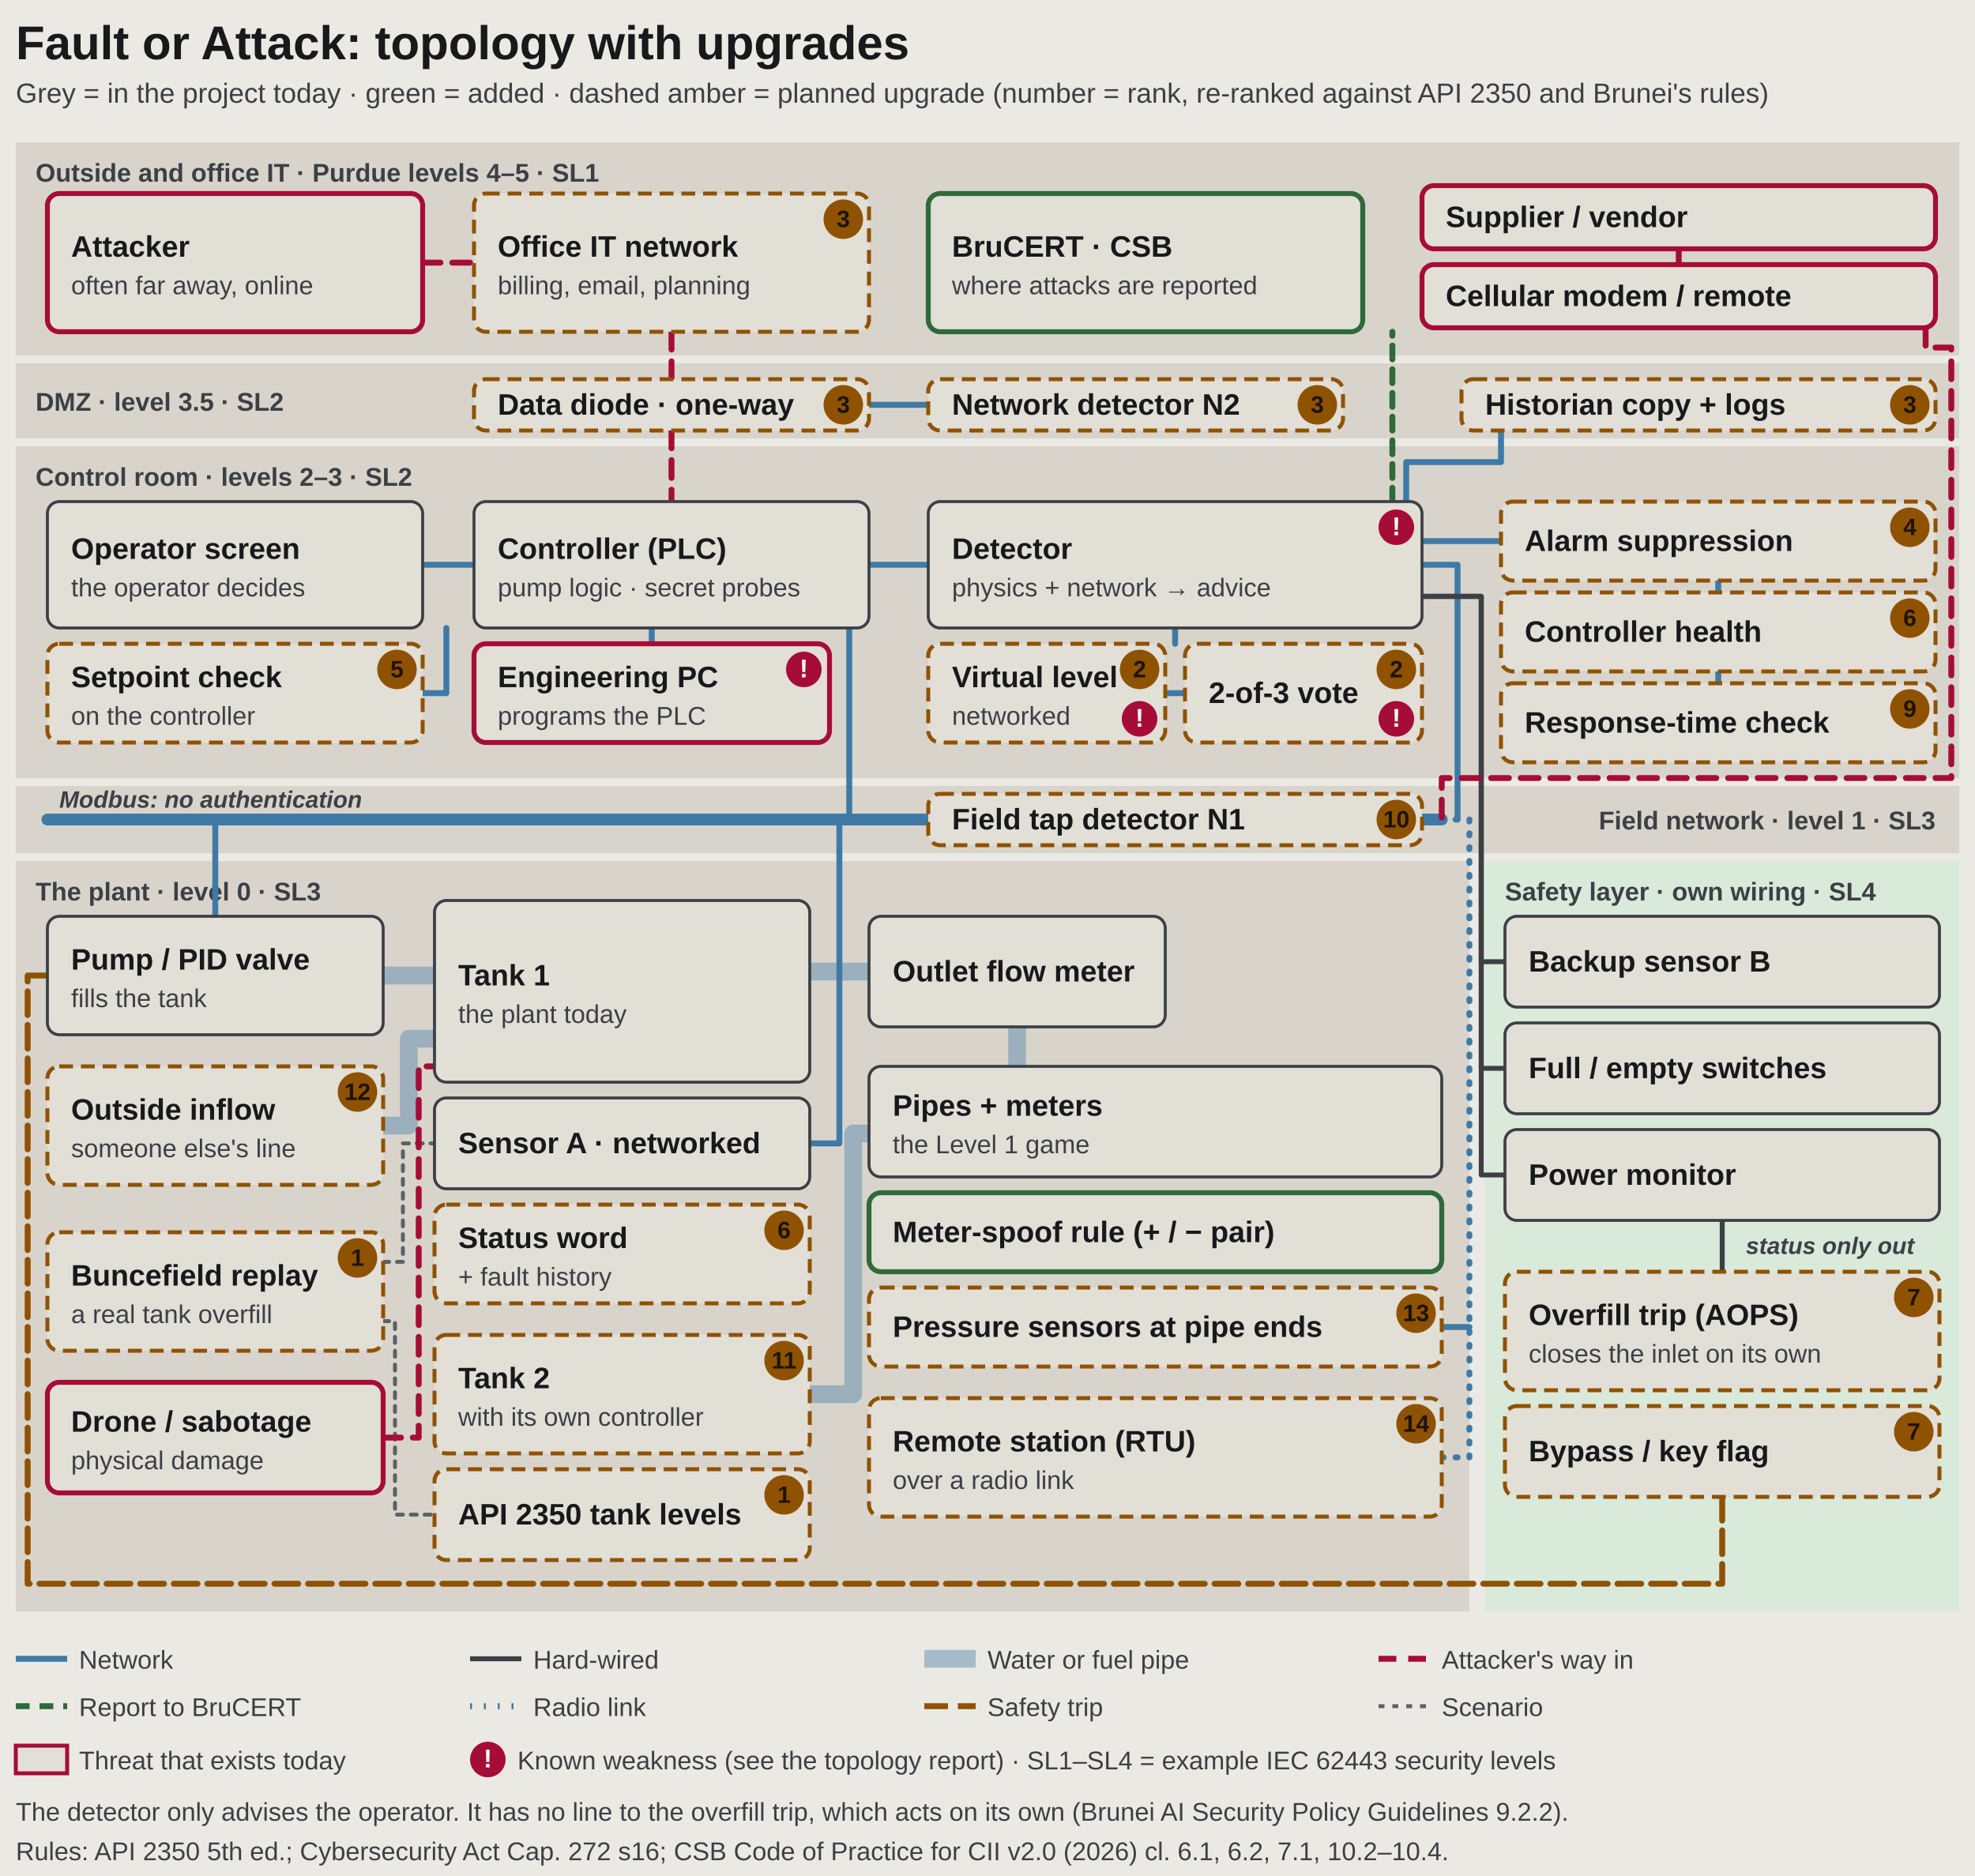
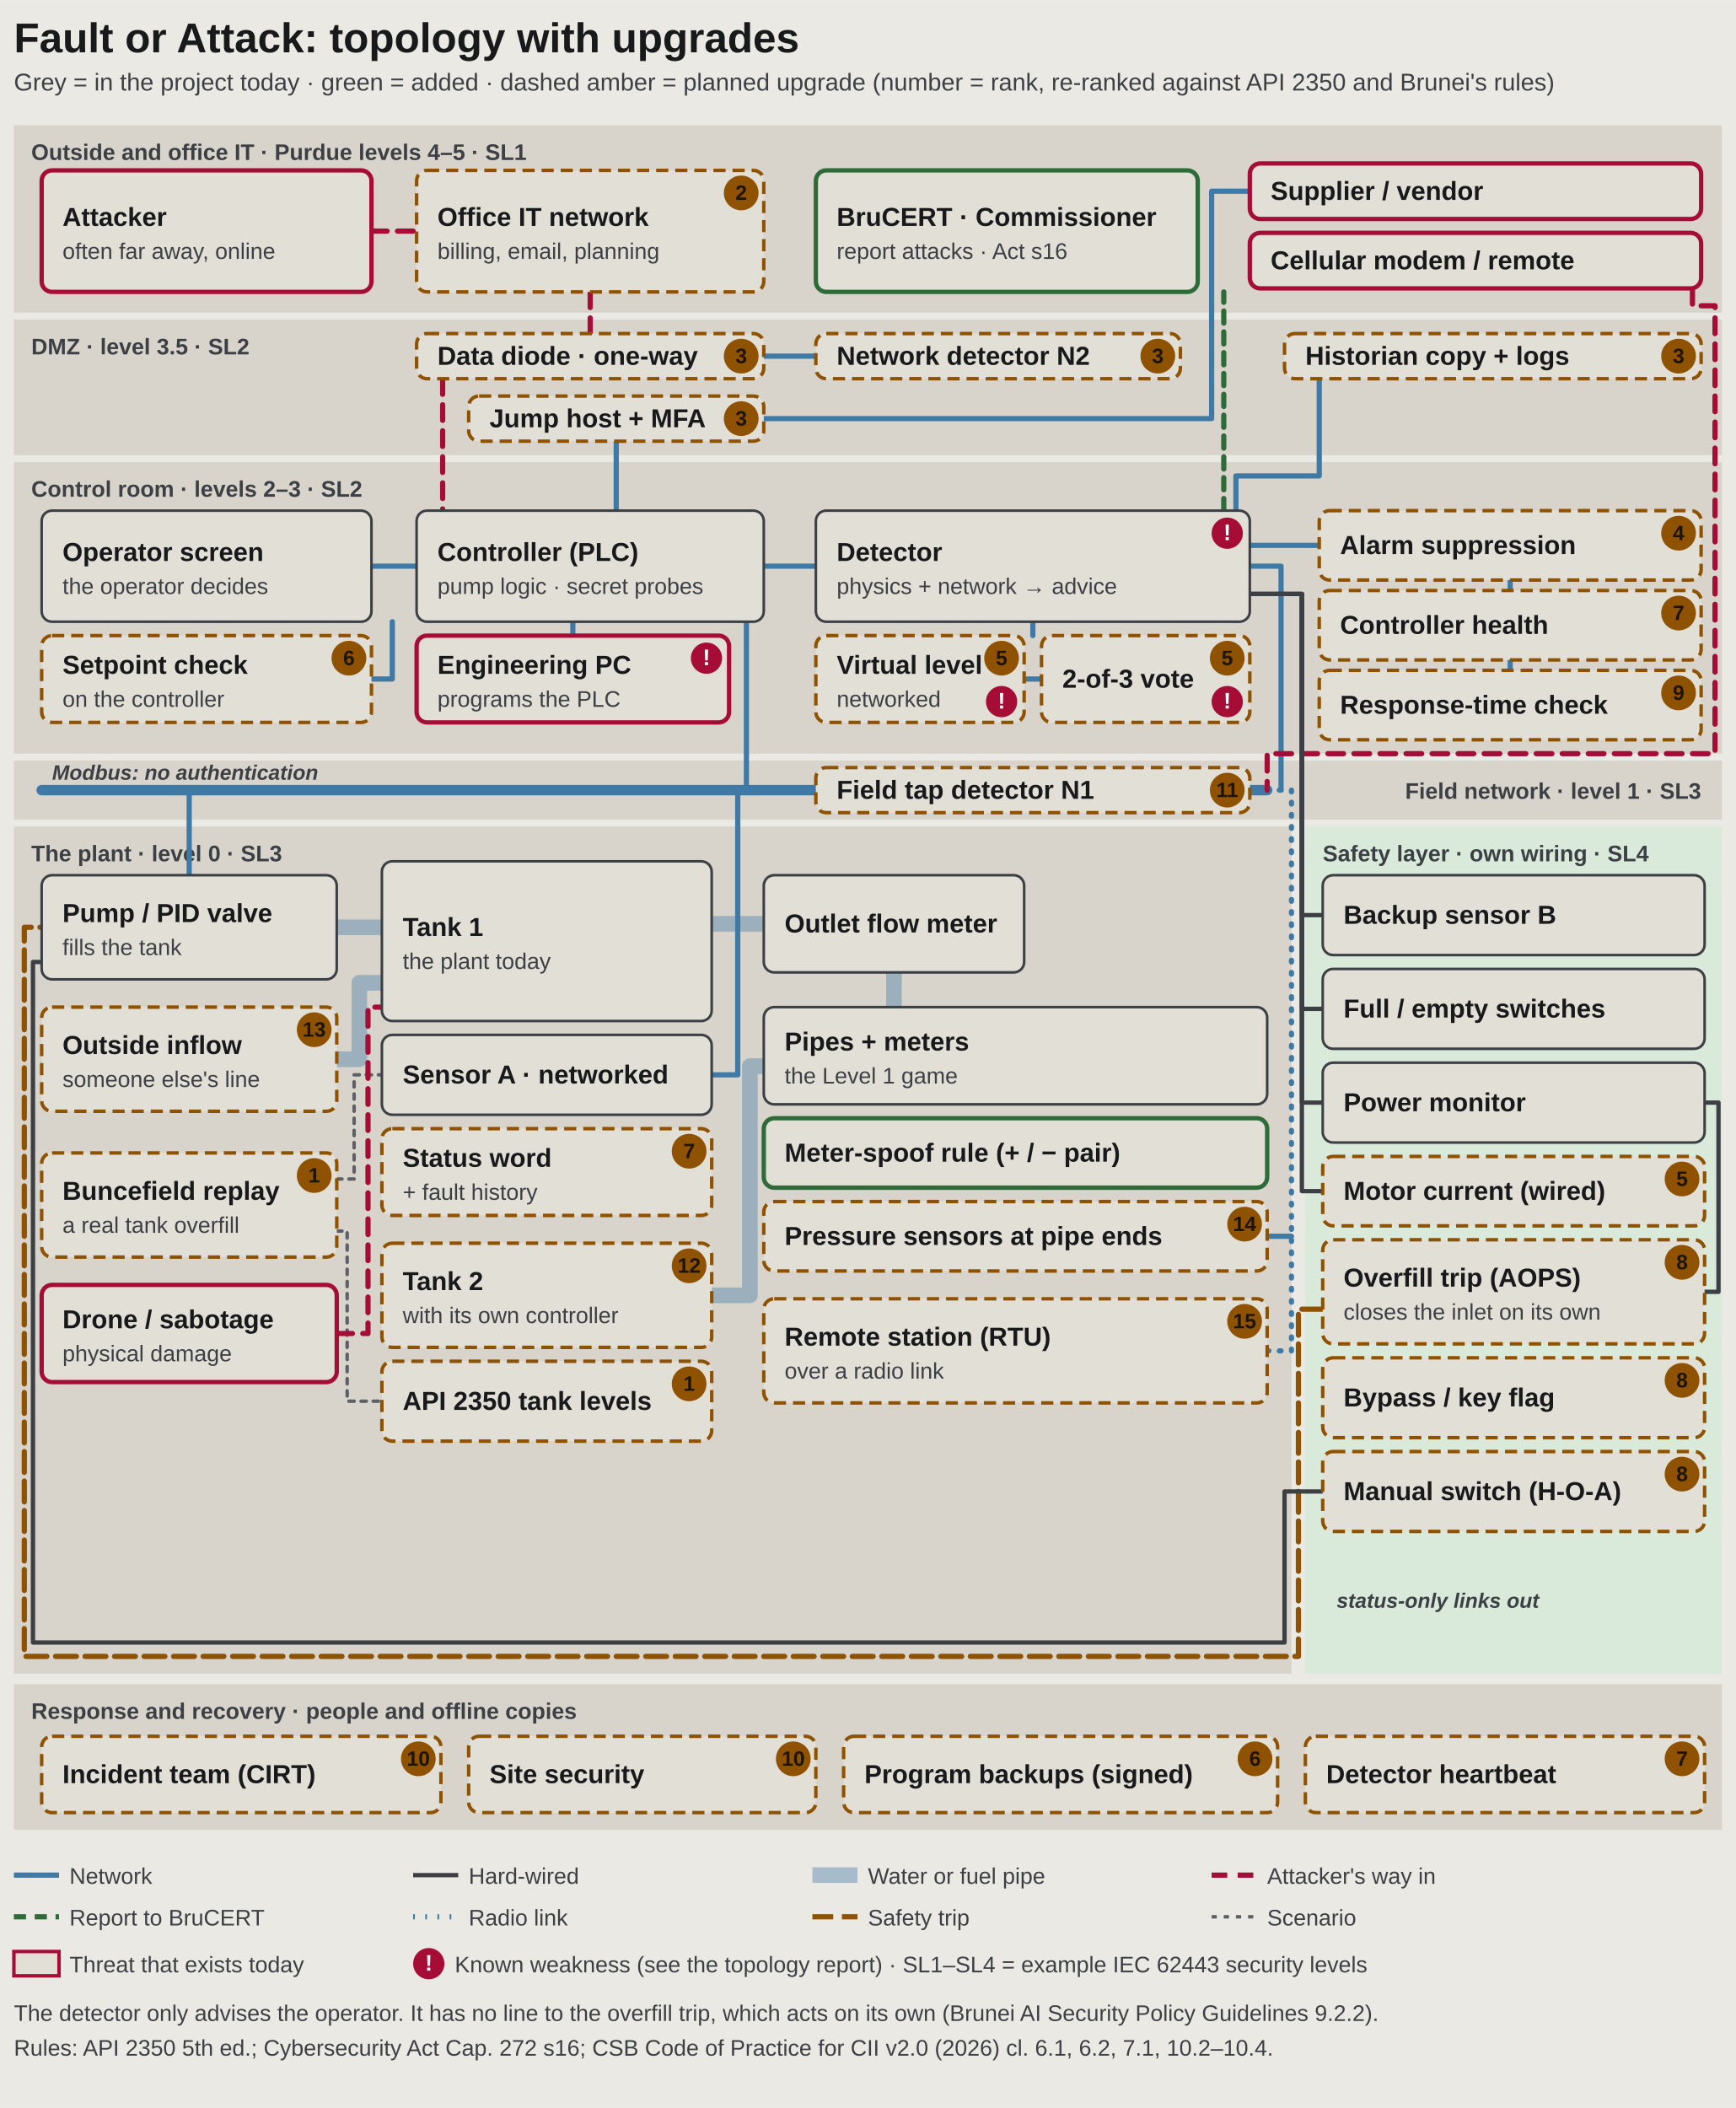
- <svg xmlns="http://www.w3.org/2000/svg" width="1400" height="1330" viewBox="0 0 1000 950" font-family="Segoe UI, Arial, sans-serif">
-   <rect width="1000" height="950" fill="#ebe9e3" />
+ <svg xmlns="http://www.w3.org/2000/svg" width="1400" height="1700" viewBox="0 0 1000 1214" font-family="Segoe UI, Arial, sans-serif">
+   <rect width="1000" height="1214" fill="#ebe9e3" />
  <text x="8" y="30" font-size="24" font-weight="700" fill="#17191b">Fault or Attack: topology with upgrades</text>
  <text x="8" y="52" font-size="14" fill="#3c4045">Grey = in the project today · green = added · dashed amber = planned upgrade (number = rank, re-ranked against API 2350 and Brunei's rules)</text>
  <g transform="translate(0,64)">
    <rect x="8" y="8" width="984" height="108" fill="#d8d4cb" />
    <text x="18" y="28" font-size="13" font-weight="600" fill="#3c4045">Outside and office IT · Purdue levels 4–5 · SL1</text>
-     <rect x="8" y="120" width="984" height="38" fill="#d8d4cb" />
-     <text x="18" y="144.0" font-size="13" font-weight="600" fill="#3c4045">DMZ · level 3.5 · SL2</text>
-     <rect x="8" y="162" width="984" height="168" fill="#d8d4cb" />
-     <text x="18" y="182" font-size="13" font-weight="600" fill="#3c4045">Control room · levels 2–3 · SL2</text>
-     <rect x="8" y="334" width="984" height="34" fill="#d8d4cb" />
-     <text x="980" y="356.0" text-anchor="end" font-size="13" font-weight="600" fill="#3c4045">Field network · level 1 · SL3</text>
-     <rect x="8" y="372" width="736" height="380" fill="#d8d4cb" />
-     <text x="18" y="392" font-size="13" font-weight="600" fill="#3c4045">The plant · level 0 · SL3</text>
-     <rect x="752" y="372" width="240" height="380" fill="#d9e9da" />
-     <text x="762" y="392" font-size="13" font-weight="600" fill="#3c4045">Safety layer · own wiring · SL4</text>
-     <text x="30" y="345" font-size="12" font-style="italic" font-weight="600" fill="#3c4045">Modbus: no authentication</text>
-     <text x="884" y="571" font-size="12" font-style="italic" font-weight="600" fill="#3c4045">status only out</text>
-     <polyline points="214,222 240,222" fill="none" stroke-linejoin="round" stroke-linecap="round" stroke="#3f7aa6" stroke-width="3" />
-     <polyline points="440,222 470,222" fill="none" stroke-linejoin="round" stroke-linecap="round" stroke="#3f7aa6" stroke-width="3" />
-     <polyline points="24,351 730,351" fill="none" stroke-linejoin="round" stroke-linecap="round" stroke="#3f7aa6" stroke-width="6" />
-     <polyline points="430,254 430,351" fill="none" stroke-linejoin="round" stroke-linecap="round" stroke="#3f7aa6" stroke-width="3" />
-     <polyline points="109,351 109,400" fill="none" stroke-linejoin="round" stroke-linecap="round" stroke="#3f7aa6" stroke-width="3" />
-     <polyline points="410,515 425,515 425,351" fill="none" stroke-linejoin="round" stroke-linecap="round" stroke="#3f7aa6" stroke-width="3" />
-     <polyline points="720,222 738,222 738,351" fill="none" stroke-linejoin="round" stroke-linecap="round" stroke="#3f7aa6" stroke-width="3" />
-     <polyline points="214,287 226,287 226,254" fill="none" stroke-linejoin="round" stroke-linecap="round" stroke="#3f7aa6" stroke-width="3" />
+     <rect x="8" y="120" width="984" height="78" fill="#d8d4cb" />
+     <text x="18" y="140" font-size="13" font-weight="600" fill="#3c4045">DMZ · level 3.5 · SL2</text>
+     <rect x="8" y="202" width="984" height="168" fill="#d8d4cb" />
+     <text x="18" y="222" font-size="13" font-weight="600" fill="#3c4045">Control room · levels 2–3 · SL2</text>
+     <rect x="8" y="374" width="984" height="34" fill="#d8d4cb" />
+     <text x="980" y="396.0" text-anchor="end" font-size="13" font-weight="600" fill="#3c4045">Field network · level 1 · SL3</text>
+     <rect x="8" y="412" width="736" height="488" fill="#d8d4cb" />
+     <text x="18" y="432" font-size="13" font-weight="600" fill="#3c4045">The plant · level 0 · SL3</text>
+     <rect x="752" y="412" width="240" height="488" fill="#d9e9da" />
+     <text x="762" y="432" font-size="13" font-weight="600" fill="#3c4045">Safety layer · own wiring · SL4</text>
+     <rect x="8" y="906" width="984" height="84" fill="#d8d4cb" />
+     <text x="18" y="926" font-size="13" font-weight="600" fill="#3c4045">Response and recovery · people and offline copies</text>
+     <text x="30" y="385" font-size="12" font-style="italic" font-weight="600" fill="#3c4045">Modbus: no authentication</text>
+     <text x="770" y="862" font-size="12" font-style="italic" font-weight="600" fill="#3c4045">status-only links out</text>
+     <polyline points="214,262 240,262" fill="none" stroke-linejoin="round" stroke-linecap="round" stroke="#3f7aa6" stroke-width="3" />
+     <polyline points="440,262 470,262" fill="none" stroke-linejoin="round" stroke-linecap="round" stroke="#3f7aa6" stroke-width="3" />
+     <polyline points="24,391 730,391" fill="none" stroke-linejoin="round" stroke-linecap="round" stroke="#3f7aa6" stroke-width="6" />
+     <polyline points="430,294 430,391" fill="none" stroke-linejoin="round" stroke-linecap="round" stroke="#3f7aa6" stroke-width="3" />
+     <polyline points="109,391 109,440" fill="none" stroke-linejoin="round" stroke-linecap="round" stroke="#3f7aa6" stroke-width="3" />
+     <polyline points="410,555 425,555 425,391" fill="none" stroke-linejoin="round" stroke-linecap="round" stroke="#3f7aa6" stroke-width="3" />
+     <polyline points="720,262 738,262 738,391" fill="none" stroke-linejoin="round" stroke-linecap="round" stroke="#3f7aa6" stroke-width="3" />
+     <polyline points="214,327 226,327 226,294" fill="none" stroke-linejoin="round" stroke-linecap="round" stroke="#3f7aa6" stroke-width="3" />
    <polyline points="214,69 240,69" fill="none" stroke-linejoin="round" stroke-linecap="round" stroke="#a50d37" stroke-width="3" stroke-dasharray="9 6" />
    <polyline points="340,104 340,128" fill="none" stroke-linejoin="round" stroke-linecap="round" stroke="#a50d37" stroke-width="3" stroke-dasharray="9 6" />
-     <polyline points="340,154 340,190" fill="none" stroke-linejoin="round" stroke-linecap="round" stroke="#a50d37" stroke-width="3" stroke-dasharray="9 6" />
+     <polyline points="255,154 255,230" fill="none" stroke-linejoin="round" stroke-linecap="round" stroke="#a50d37" stroke-width="3" stroke-dasharray="9 6" />
    <polyline points="440,141 470,141" fill="none" stroke-linejoin="round" stroke-linecap="round" stroke="#3f7aa6" stroke-width="3" />
-     <polyline points="705,190 705,104" fill="none" stroke-linejoin="round" stroke-linecap="round" stroke="#2f6a39" stroke-width="3" stroke-dasharray="7 5" />
-     <polyline points="595,254 595,262" fill="none" stroke-linejoin="round" stroke-linecap="round" stroke="#3f7aa6" stroke-width="3" />
-     <polyline points="590,287 600,287" fill="none" stroke-linejoin="round" stroke-linecap="round" stroke="#3f7aa6" stroke-width="3" />
-     <polyline points="194,430 220,430" fill="none" stroke-linejoin="round" stroke="#3f7aa6" stroke-width="9" stroke-opacity="0.4" stroke-linecap="butt" />
-     <polyline points="194,506 207,506 207,462 220,462" fill="none" stroke-linejoin="round" stroke="#3f7aa6" stroke-width="9" stroke-opacity="0.4" stroke-linecap="butt" />
-     <polyline points="410,428 440,428" fill="none" stroke-linejoin="round" stroke="#3f7aa6" stroke-width="9" stroke-opacity="0.4" stroke-linecap="butt" />
-     <polyline points="515,456 515,476" fill="none" stroke-linejoin="round" stroke="#3f7aa6" stroke-width="9" stroke-opacity="0.4" stroke-linecap="butt" />
-     <polyline points="440,510 432,510 432,642 410,642" fill="none" stroke-linejoin="round" stroke="#3f7aa6" stroke-width="9" stroke-opacity="0.4" stroke-linecap="butt" />
-     <polyline points="194,575 204,575 204,515 220,515" fill="none" stroke-linejoin="round" stroke-linecap="round" stroke="#5d6167" stroke-width="2" stroke-dasharray="3 4" />
-     <polyline points="762,423 750,423 750,238 720,238" fill="none" stroke-linejoin="round" stroke-linecap="round" stroke="#3c4045" stroke-width="2.5" />
-     <polyline points="762,477 750,477 750,238 720,238" fill="none" stroke-linejoin="round" stroke-linecap="round" stroke="#3c4045" stroke-width="2.5" />
-     <polyline points="762,531 750,531 750,238 720,238" fill="none" stroke-linejoin="round" stroke-linecap="round" stroke="#3c4045" stroke-width="2.5" />
-     <polyline points="872,554 872,580" fill="none" stroke-linejoin="round" stroke-linecap="round" stroke="#3c4045" stroke-width="2.5" />
-     <polyline points="872,694 872,738 14,738 14,430 24,430" fill="none" stroke-linejoin="round" stroke-linecap="round" stroke="#8f5200" stroke-width="3" stroke-dasharray="12 5" />
-     <polyline points="730,674 744,674 744,351 730,351" fill="none" stroke-linejoin="round" stroke-linecap="round" stroke="#3f7aa6" stroke-width="3" stroke-dasharray="1 6" />
-     <polyline points="730,608 744,608" fill="none" stroke-linejoin="round" stroke-linecap="round" stroke="#3f7aa6" stroke-width="3" />
-     <polyline points="760,154 760,170 712,170 712,190" fill="none" stroke-linejoin="round" stroke-linecap="round" stroke="#3f7aa6" stroke-width="3" />
-     <polyline points="720,210 760,210" fill="none" stroke-linejoin="round" stroke-linecap="round" stroke="#3f7aa6" stroke-width="3" />
-     <polyline points="870,230 870,236" fill="none" stroke-linejoin="round" stroke-linecap="round" stroke="#3f7aa6" stroke-width="3" />
-     <polyline points="870,276 870,282" fill="none" stroke-linejoin="round" stroke-linecap="round" stroke="#3f7aa6" stroke-width="3" />
-     <polyline points="194,605 200,605 200,703 220,703" fill="none" stroke-linejoin="round" stroke-linecap="round" stroke="#5d6167" stroke-width="2" stroke-dasharray="3 4" />
-     <polyline points="850,62 850,70" fill="none" stroke-linejoin="round" stroke-linecap="round" stroke="#a50d37" stroke-width="3" stroke-dasharray="9 6" />
-     <polyline points="975,102 975,112 988,112 988,330 730,330 730,351" fill="none" stroke-linejoin="round" stroke-linecap="round" stroke="#a50d37" stroke-width="3" stroke-dasharray="9 6" />
-     <polyline points="194,664 212,664 212,476 220,476" fill="none" stroke-linejoin="round" stroke-linecap="round" stroke="#a50d37" stroke-width="3" stroke-dasharray="9 6" />
-     <polyline points="330,254 330,262" fill="none" stroke-linejoin="round" stroke-linecap="round" stroke="#3f7aa6" stroke-width="3" />
+     <polyline points="705,230 705,104" fill="none" stroke-linejoin="round" stroke-linecap="round" stroke="#2f6a39" stroke-width="3" stroke-dasharray="7 5" />
+     <polyline points="595,294 595,302" fill="none" stroke-linejoin="round" stroke-linecap="round" stroke="#3f7aa6" stroke-width="3" />
+     <polyline points="590,327 600,327" fill="none" stroke-linejoin="round" stroke-linecap="round" stroke="#3f7aa6" stroke-width="3" />
+     <polyline points="194,470 220,470" fill="none" stroke-linejoin="round" stroke="#3f7aa6" stroke-width="9" stroke-opacity="0.4" stroke-linecap="butt" />
+     <polyline points="194,546 207,546 207,502 220,502" fill="none" stroke-linejoin="round" stroke="#3f7aa6" stroke-width="9" stroke-opacity="0.4" stroke-linecap="butt" />
+     <polyline points="410,468 440,468" fill="none" stroke-linejoin="round" stroke="#3f7aa6" stroke-width="9" stroke-opacity="0.4" stroke-linecap="butt" />
+     <polyline points="515,496 515,516" fill="none" stroke-linejoin="round" stroke="#3f7aa6" stroke-width="9" stroke-opacity="0.4" stroke-linecap="butt" />
+     <polyline points="440,550 432,550 432,682 410,682" fill="none" stroke-linejoin="round" stroke="#3f7aa6" stroke-width="9" stroke-opacity="0.4" stroke-linecap="butt" />
+     <polyline points="194,615 204,615 204,555 220,555" fill="none" stroke-linejoin="round" stroke-linecap="round" stroke="#5d6167" stroke-width="2" stroke-dasharray="3 4" />
+     <polyline points="762,463 750,463 750,278 720,278" fill="none" stroke-linejoin="round" stroke-linecap="round" stroke="#3c4045" stroke-width="2.5" />
+     <polyline points="762,517 750,517 750,278 720,278" fill="none" stroke-linejoin="round" stroke-linecap="round" stroke="#3c4045" stroke-width="2.5" />
+     <polyline points="762,571 750,571 750,278 720,278" fill="none" stroke-linejoin="round" stroke-linecap="round" stroke="#3c4045" stroke-width="2.5" />
+     <polyline points="982,571 990,571 990,680 982,680" fill="none" stroke-linejoin="round" stroke-linecap="round" stroke="#3c4045" stroke-width="2.5" />
+     <polyline points="762,690 748,690 748,890 14,890 14,470 24,470" fill="none" stroke-linejoin="round" stroke-linecap="round" stroke="#8f5200" stroke-width="3" stroke-dasharray="12 5" />
+     <polyline points="730,714 744,714 744,391 730,391" fill="none" stroke-linejoin="round" stroke-linecap="round" stroke="#3f7aa6" stroke-width="3" stroke-dasharray="1 6" />
+     <polyline points="730,648 744,648" fill="none" stroke-linejoin="round" stroke-linecap="round" stroke="#3f7aa6" stroke-width="3" />
+     <polyline points="760,154 760,210 712,210 712,230" fill="none" stroke-linejoin="round" stroke-linecap="round" stroke="#3f7aa6" stroke-width="3" />
+     <polyline points="720,250 760,250" fill="none" stroke-linejoin="round" stroke-linecap="round" stroke="#3f7aa6" stroke-width="3" />
+     <polyline points="870,270 870,276" fill="none" stroke-linejoin="round" stroke-linecap="round" stroke="#3f7aa6" stroke-width="3" />
+     <polyline points="870,316 870,322" fill="none" stroke-linejoin="round" stroke-linecap="round" stroke="#3f7aa6" stroke-width="3" />
+     <polyline points="194,645 200,645 200,743 220,743" fill="none" stroke-linejoin="round" stroke-linecap="round" stroke="#5d6167" stroke-width="2" stroke-dasharray="3 4" />
+     <polyline points="720,46 698,46 698,177 440,177" fill="none" stroke-linejoin="round" stroke-linecap="round" stroke="#3f7aa6" stroke-width="3" />
+     <polyline points="975,102 975,112 988,112 988,370 730,370 730,391" fill="none" stroke-linejoin="round" stroke-linecap="round" stroke="#a50d37" stroke-width="3" stroke-dasharray="9 6" />
+     <polyline points="194,704 212,704 212,516 220,516" fill="none" stroke-linejoin="round" stroke-linecap="round" stroke="#a50d37" stroke-width="3" stroke-dasharray="9 6" />
+     <polyline points="330,294 330,302" fill="none" stroke-linejoin="round" stroke-linecap="round" stroke="#3f7aa6" stroke-width="3" />
+     <polyline points="355,190 355,230" fill="none" stroke-linejoin="round" stroke-linecap="round" stroke="#3f7aa6" stroke-width="3" />
+     <polyline points="762,622 750,622 750,278 720,278" fill="none" stroke-linejoin="round" stroke-linecap="round" stroke="#3c4045" stroke-width="2.5" />
+     <polyline points="762,795 740,795 740,882 19,882 19,490 24,490" fill="none" stroke-linejoin="round" stroke-linecap="round" stroke="#3c4045" stroke-width="2.5" />
    <rect x="24" y="34" width="190" height="70" rx="6" fill="#e2dfd7" stroke="#a50d37" stroke-width="2.5" />
    <text x="36" y="66.0" font-size="15" font-weight="600" fill="#17191b">Attacker</text>
    <text x="36" y="85.0" font-size="13" fill="#3c4045">often far away, online</text>
    <rect x="240" y="34" width="200" height="70" rx="6" fill="#e2dfd7" stroke="#8f5200" stroke-width="2" stroke-dasharray="7 4" />
    <text x="252" y="66.0" font-size="15" font-weight="600" fill="#17191b">Office IT network</text>
    <text x="252" y="85.0" font-size="13" fill="#3c4045">billing, email, planning</text>
    <circle cx="427" cy="47" r="10" fill="#8f5200" />
-     <text x="427" y="51" text-anchor="middle" font-size="12" font-weight="700" fill="#1d1406">3</text>
+     <text x="427" y="51" text-anchor="middle" font-size="12" font-weight="700" fill="#1d1406">2</text>
    <rect x="470" y="34" width="220" height="70" rx="6" fill="#e2dfd7" stroke="#2f6a39" stroke-width="2.5" />
-     <text x="482" y="66.0" font-size="15" font-weight="600" fill="#17191b">BruCERT · CSB</text>
-     <text x="482" y="85.0" font-size="13" fill="#3c4045">where attacks are reported</text>
+     <text x="482" y="66.0" font-size="15" font-weight="600" fill="#17191b">BruCERT · Commissioner</text>
+     <text x="482" y="85.0" font-size="13" fill="#3c4045">report attacks · Act s16</text>
    <rect x="720" y="30" width="260" height="32" rx="6" fill="#e2dfd7" stroke="#a50d37" stroke-width="2.5" />
    <text x="732" y="51.0" font-size="15" font-weight="600" fill="#17191b">Supplier / vendor</text>
    <rect x="720" y="70" width="260" height="32" rx="6" fill="#e2dfd7" stroke="#a50d37" stroke-width="2.5" />
    <text x="732" y="91.0" font-size="15" font-weight="600" fill="#17191b">Cellular modem / remote</text>
    <rect x="240" y="128" width="200" height="26" rx="6" fill="#e2dfd7" stroke="#8f5200" stroke-width="2" stroke-dasharray="7 4" />
    <text x="252" y="146.0" font-size="15" font-weight="600" fill="#17191b">Data diode · one-way</text>
    <circle cx="427" cy="141.0" r="10" fill="#8f5200" />
    <text x="427" y="145.0" text-anchor="middle" font-size="12" font-weight="700" fill="#1d1406">3</text>
    <rect x="470" y="128" width="210" height="26" rx="6" fill="#e2dfd7" stroke="#8f5200" stroke-width="2" stroke-dasharray="7 4" />
    <text x="482" y="146.0" font-size="15" font-weight="600" fill="#17191b">Network detector N2</text>
    <circle cx="667" cy="141.0" r="10" fill="#8f5200" />
    <text x="667" y="145.0" text-anchor="middle" font-size="12" font-weight="700" fill="#1d1406">3</text>
    <rect x="740" y="128" width="240" height="26" rx="6" fill="#e2dfd7" stroke="#8f5200" stroke-width="2" stroke-dasharray="7 4" />
    <text x="752" y="146.0" font-size="15" font-weight="600" fill="#17191b">Historian copy + logs</text>
    <circle cx="967" cy="141.0" r="10" fill="#8f5200" />
    <text x="967" y="145.0" text-anchor="middle" font-size="12" font-weight="700" fill="#1d1406">3</text>
-     <rect x="24" y="190" width="190" height="64" rx="6" fill="#e2dfd7" stroke="#3c4045" stroke-width="1.5" />
-     <text x="36" y="219.0" font-size="15" font-weight="600" fill="#17191b">Operator screen</text>
-     <text x="36" y="238.0" font-size="13" fill="#3c4045">the operator decides</text>
-     <rect x="24" y="262" width="190" height="50" rx="6" fill="#e2dfd7" stroke="#8f5200" stroke-width="2" stroke-dasharray="7 4" />
-     <text x="36" y="284.0" font-size="15" font-weight="600" fill="#17191b">Setpoint check</text>
-     <text x="36" y="303.0" font-size="13" fill="#3c4045">on the controller</text>
-     <circle cx="201" cy="275" r="10" fill="#8f5200" />
-     <text x="201" y="279" text-anchor="middle" font-size="12" font-weight="700" fill="#1d1406">5</text>
-     <rect x="240" y="190" width="200" height="64" rx="6" fill="#e2dfd7" stroke="#3c4045" stroke-width="1.5" />
-     <text x="252" y="219.0" font-size="15" font-weight="600" fill="#17191b">Controller (PLC)</text>
-     <text x="252" y="238.0" font-size="13" fill="#3c4045">pump logic · secret probes</text>
-     <rect x="240" y="262" width="180" height="50" rx="6" fill="#e2dfd7" stroke="#a50d37" stroke-width="2.5" />
-     <text x="252" y="284.0" font-size="15" font-weight="600" fill="#17191b">Engineering PC</text>
-     <text x="252" y="303.0" font-size="13" fill="#3c4045">programs the PLC</text>
-     <circle cx="407" cy="275" r="9" fill="#a50d37" />
-     <text x="407" y="279" text-anchor="middle" font-size="13" font-weight="800" fill="#fff">!</text>
-     <rect x="470" y="190" width="250" height="64" rx="6" fill="#e2dfd7" stroke="#3c4045" stroke-width="1.5" />
-     <text x="482" y="219.0" font-size="15" font-weight="600" fill="#17191b">Detector</text>
-     <text x="482" y="238.0" font-size="13" fill="#3c4045">physics + network → advice</text>
-     <circle cx="707" cy="203" r="9" fill="#a50d37" />
-     <text x="707" y="207" text-anchor="middle" font-size="13" font-weight="800" fill="#fff">!</text>
-     <rect x="470" y="262" width="120" height="50" rx="6" fill="#e2dfd7" stroke="#8f5200" stroke-width="2" stroke-dasharray="7 4" />
-     <text x="482" y="284.0" font-size="15" font-weight="600" fill="#17191b">Virtual level</text>
-     <text x="482" y="303.0" font-size="13" fill="#3c4045">networked</text>
-     <circle cx="577" cy="275" r="10" fill="#8f5200" />
-     <text x="577" y="279" text-anchor="middle" font-size="12" font-weight="700" fill="#1d1406">2</text>
-     <circle cx="577" cy="300" r="9" fill="#a50d37" />
-     <text x="577" y="304" text-anchor="middle" font-size="13" font-weight="800" fill="#fff">!</text>
-     <rect x="600" y="262" width="120" height="50" rx="6" fill="#e2dfd7" stroke="#8f5200" stroke-width="2" stroke-dasharray="7 4" />
-     <text x="612" y="292.0" font-size="15" font-weight="600" fill="#17191b">2-of-3 vote</text>
-     <circle cx="707" cy="275" r="10" fill="#8f5200" />
-     <text x="707" y="279" text-anchor="middle" font-size="12" font-weight="700" fill="#1d1406">2</text>
-     <circle cx="707" cy="300" r="9" fill="#a50d37" />
-     <text x="707" y="304" text-anchor="middle" font-size="13" font-weight="800" fill="#fff">!</text>
-     <rect x="760" y="190" width="220" height="40" rx="6" fill="#e2dfd7" stroke="#8f5200" stroke-width="2" stroke-dasharray="7 4" />
-     <text x="772" y="215.0" font-size="15" font-weight="600" fill="#17191b">Alarm suppression</text>
-     <circle cx="967" cy="203" r="10" fill="#8f5200" />
-     <text x="967" y="207" text-anchor="middle" font-size="12" font-weight="700" fill="#1d1406">4</text>
-     <rect x="760" y="236" width="220" height="40" rx="6" fill="#e2dfd7" stroke="#8f5200" stroke-width="2" stroke-dasharray="7 4" />
-     <text x="772" y="261.0" font-size="15" font-weight="600" fill="#17191b">Controller health</text>
-     <circle cx="967" cy="249" r="10" fill="#8f5200" />
-     <text x="967" y="253" text-anchor="middle" font-size="12" font-weight="700" fill="#1d1406">6</text>
-     <rect x="760" y="282" width="220" height="40" rx="6" fill="#e2dfd7" stroke="#8f5200" stroke-width="2" stroke-dasharray="7 4" />
-     <text x="772" y="307.0" font-size="15" font-weight="600" fill="#17191b">Response-time check</text>
-     <circle cx="967" cy="295" r="10" fill="#8f5200" />
-     <text x="967" y="299" text-anchor="middle" font-size="12" font-weight="700" fill="#1d1406">9</text>
-     <rect x="470" y="338" width="250" height="26" rx="6" fill="#e2dfd7" stroke="#8f5200" stroke-width="2" stroke-dasharray="7 4" />
-     <text x="482" y="356.0" font-size="15" font-weight="600" fill="#17191b">Field tap detector N1</text>
-     <circle cx="707" cy="351.0" r="10" fill="#8f5200" />
-     <text x="707" y="355.0" text-anchor="middle" font-size="12" font-weight="700" fill="#1d1406">10</text>
-     <rect x="24" y="400" width="170" height="60" rx="6" fill="#e2dfd7" stroke="#3c4045" stroke-width="1.5" />
-     <text x="36" y="427.0" font-size="15" font-weight="600" fill="#17191b">Pump / PID valve</text>
-     <text x="36" y="446.0" font-size="13" fill="#3c4045">fills the tank</text>
-     <rect x="24" y="476" width="170" height="60" rx="6" fill="#e2dfd7" stroke="#8f5200" stroke-width="2" stroke-dasharray="7 4" />
-     <text x="36" y="503.0" font-size="15" font-weight="600" fill="#17191b">Outside inflow</text>
-     <text x="36" y="522.0" font-size="13" fill="#3c4045">someone else's line</text>
-     <circle cx="181" cy="489" r="10" fill="#8f5200" />
-     <text x="181" y="493" text-anchor="middle" font-size="12" font-weight="700" fill="#1d1406">12</text>
-     <rect x="24" y="560" width="170" height="60" rx="6" fill="#e2dfd7" stroke="#8f5200" stroke-width="2" stroke-dasharray="7 4" />
-     <text x="36" y="587.0" font-size="15" font-weight="600" fill="#17191b">Buncefield replay</text>
-     <text x="36" y="606.0" font-size="13" fill="#3c4045">a real tank overfill</text>
-     <circle cx="181" cy="573" r="10" fill="#8f5200" />
-     <text x="181" y="577" text-anchor="middle" font-size="12" font-weight="700" fill="#1d1406">1</text>
-     <rect x="24" y="636" width="170" height="56" rx="6" fill="#e2dfd7" stroke="#a50d37" stroke-width="2.5" />
-     <text x="36" y="661.0" font-size="15" font-weight="600" fill="#17191b">Drone / sabotage</text>
-     <text x="36" y="680.0" font-size="13" fill="#3c4045">physical damage</text>
-     <rect x="220" y="392" width="190" height="92" rx="6" fill="#e2dfd7" stroke="#3c4045" stroke-width="1.5" />
-     <text x="232" y="435.0" font-size="15" font-weight="600" fill="#17191b">Tank 1</text>
-     <text x="232" y="454.0" font-size="13" fill="#3c4045">the plant today</text>
-     <rect x="220" y="492" width="190" height="46" rx="6" fill="#e2dfd7" stroke="#3c4045" stroke-width="1.5" />
-     <text x="232" y="520.0" font-size="15" font-weight="600" fill="#17191b">Sensor A · networked</text>
-     <rect x="220" y="546" width="190" height="50" rx="6" fill="#e2dfd7" stroke="#8f5200" stroke-width="2" stroke-dasharray="7 4" />
-     <text x="232" y="568.0" font-size="15" font-weight="600" fill="#17191b">Status word</text>
-     <text x="232" y="587.0" font-size="13" fill="#3c4045">+ fault history</text>
-     <circle cx="397" cy="559" r="10" fill="#8f5200" />
-     <text x="397" y="563" text-anchor="middle" font-size="12" font-weight="700" fill="#1d1406">6</text>
-     <rect x="220" y="612" width="190" height="60" rx="6" fill="#e2dfd7" stroke="#8f5200" stroke-width="2" stroke-dasharray="7 4" />
-     <text x="232" y="639.0" font-size="15" font-weight="600" fill="#17191b">Tank 2</text>
-     <text x="232" y="658.0" font-size="13" fill="#3c4045">with its own controller</text>
-     <circle cx="397" cy="625" r="10" fill="#8f5200" />
-     <text x="397" y="629" text-anchor="middle" font-size="12" font-weight="700" fill="#1d1406">11</text>
-     <rect x="220" y="680" width="190" height="46" rx="6" fill="#e2dfd7" stroke="#8f5200" stroke-width="2" stroke-dasharray="7 4" />
-     <text x="232" y="708.0" font-size="15" font-weight="600" fill="#17191b">API 2350 tank levels</text>
-     <circle cx="397" cy="693" r="10" fill="#8f5200" />
-     <text x="397" y="697" text-anchor="middle" font-size="12" font-weight="700" fill="#1d1406">1</text>
-     <rect x="440" y="400" width="150" height="56" rx="6" fill="#e2dfd7" stroke="#3c4045" stroke-width="1.5" />
-     <text x="452" y="433.0" font-size="15" font-weight="600" fill="#17191b">Outlet flow meter</text>
-     <rect x="440" y="476" width="290" height="56" rx="6" fill="#e2dfd7" stroke="#3c4045" stroke-width="1.5" />
-     <text x="452" y="501.0" font-size="15" font-weight="600" fill="#17191b">Pipes + meters</text>
-     <text x="452" y="520.0" font-size="13" fill="#3c4045">the Level 1 game</text>
-     <rect x="440" y="540" width="290" height="40" rx="6" fill="#e2dfd7" stroke="#2f6a39" stroke-width="2.5" />
-     <text x="452" y="565.0" font-size="15" font-weight="600" fill="#17191b">Meter-spoof rule (+ / − pair)</text>
-     <rect x="440" y="588" width="290" height="40" rx="6" fill="#e2dfd7" stroke="#8f5200" stroke-width="2" stroke-dasharray="7 4" />
-     <text x="452" y="613.0" font-size="15" font-weight="600" fill="#17191b">Pressure sensors at pipe ends</text>
-     <circle cx="717" cy="601" r="10" fill="#8f5200" />
-     <text x="717" y="605" text-anchor="middle" font-size="12" font-weight="700" fill="#1d1406">13</text>
-     <rect x="440" y="644" width="290" height="60" rx="6" fill="#e2dfd7" stroke="#8f5200" stroke-width="2" stroke-dasharray="7 4" />
-     <text x="452" y="671.0" font-size="15" font-weight="600" fill="#17191b">Remote station (RTU)</text>
-     <text x="452" y="690.0" font-size="13" fill="#3c4045">over a radio link</text>
-     <circle cx="717" cy="657" r="10" fill="#8f5200" />
-     <text x="717" y="661" text-anchor="middle" font-size="12" font-weight="700" fill="#1d1406">14</text>
-     <rect x="762" y="400" width="220" height="46" rx="6" fill="#e2dfd7" stroke="#3c4045" stroke-width="1.5" />
-     <text x="774" y="428.0" font-size="15" font-weight="600" fill="#17191b">Backup sensor B</text>
-     <rect x="762" y="454" width="220" height="46" rx="6" fill="#e2dfd7" stroke="#3c4045" stroke-width="1.5" />
-     <text x="774" y="482.0" font-size="15" font-weight="600" fill="#17191b">Full / empty switches</text>
-     <rect x="762" y="508" width="220" height="46" rx="6" fill="#e2dfd7" stroke="#3c4045" stroke-width="1.5" />
-     <text x="774" y="536.0" font-size="15" font-weight="600" fill="#17191b">Power monitor</text>
-     <rect x="762" y="580" width="220" height="60" rx="6" fill="#e2dfd7" stroke="#8f5200" stroke-width="2" stroke-dasharray="7 4" />
-     <text x="774" y="607.0" font-size="15" font-weight="600" fill="#17191b">Overfill trip (AOPS)</text>
-     <text x="774" y="626.0" font-size="13" fill="#3c4045">closes the inlet on its own</text>
-     <circle cx="969" cy="593" r="10" fill="#8f5200" />
-     <text x="969" y="597" text-anchor="middle" font-size="12" font-weight="700" fill="#1d1406">7</text>
-     <rect x="762" y="648" width="220" height="46" rx="6" fill="#e2dfd7" stroke="#8f5200" stroke-width="2" stroke-dasharray="7 4" />
-     <text x="774" y="676.0" font-size="15" font-weight="600" fill="#17191b">Bypass / key flag</text>
-     <circle cx="969" cy="661" r="10" fill="#8f5200" />
-     <text x="969" y="665" text-anchor="middle" font-size="12" font-weight="700" fill="#1d1406">7</text>
+     <rect x="24" y="230" width="190" height="64" rx="6" fill="#e2dfd7" stroke="#3c4045" stroke-width="1.5" />
+     <text x="36" y="259.0" font-size="15" font-weight="600" fill="#17191b">Operator screen</text>
+     <text x="36" y="278.0" font-size="13" fill="#3c4045">the operator decides</text>
+     <rect x="24" y="302" width="190" height="50" rx="6" fill="#e2dfd7" stroke="#8f5200" stroke-width="2" stroke-dasharray="7 4" />
+     <text x="36" y="324.0" font-size="15" font-weight="600" fill="#17191b">Setpoint check</text>
+     <text x="36" y="343.0" font-size="13" fill="#3c4045">on the controller</text>
+     <circle cx="201" cy="315" r="10" fill="#8f5200" />
+     <text x="201" y="319" text-anchor="middle" font-size="12" font-weight="700" fill="#1d1406">6</text>
+     <rect x="240" y="230" width="200" height="64" rx="6" fill="#e2dfd7" stroke="#3c4045" stroke-width="1.5" />
+     <text x="252" y="259.0" font-size="15" font-weight="600" fill="#17191b">Controller (PLC)</text>
+     <text x="252" y="278.0" font-size="13" fill="#3c4045">pump logic · secret probes</text>
+     <rect x="240" y="302" width="180" height="50" rx="6" fill="#e2dfd7" stroke="#a50d37" stroke-width="2.5" />
+     <text x="252" y="324.0" font-size="15" font-weight="600" fill="#17191b">Engineering PC</text>
+     <text x="252" y="343.0" font-size="13" fill="#3c4045">programs the PLC</text>
+     <circle cx="407" cy="315" r="9" fill="#a50d37" />
+     <text x="407" y="319" text-anchor="middle" font-size="13" font-weight="800" fill="#fff">!</text>
+     <rect x="470" y="230" width="250" height="64" rx="6" fill="#e2dfd7" stroke="#3c4045" stroke-width="1.5" />
+     <text x="482" y="259.0" font-size="15" font-weight="600" fill="#17191b">Detector</text>
+     <text x="482" y="278.0" font-size="13" fill="#3c4045">physics + network → advice</text>
+     <circle cx="707" cy="243" r="9" fill="#a50d37" />
+     <text x="707" y="247" text-anchor="middle" font-size="13" font-weight="800" fill="#fff">!</text>
+     <rect x="470" y="302" width="120" height="50" rx="6" fill="#e2dfd7" stroke="#8f5200" stroke-width="2" stroke-dasharray="7 4" />
+     <text x="482" y="324.0" font-size="15" font-weight="600" fill="#17191b">Virtual level</text>
+     <text x="482" y="343.0" font-size="13" fill="#3c4045">networked</text>
+     <circle cx="577" cy="315" r="10" fill="#8f5200" />
+     <text x="577" y="319" text-anchor="middle" font-size="12" font-weight="700" fill="#1d1406">5</text>
+     <circle cx="577" cy="340" r="9" fill="#a50d37" />
+     <text x="577" y="344" text-anchor="middle" font-size="13" font-weight="800" fill="#fff">!</text>
+     <rect x="600" y="302" width="120" height="50" rx="6" fill="#e2dfd7" stroke="#8f5200" stroke-width="2" stroke-dasharray="7 4" />
+     <text x="612" y="332.0" font-size="15" font-weight="600" fill="#17191b">2-of-3 vote</text>
+     <circle cx="707" cy="315" r="10" fill="#8f5200" />
+     <text x="707" y="319" text-anchor="middle" font-size="12" font-weight="700" fill="#1d1406">5</text>
+     <circle cx="707" cy="340" r="9" fill="#a50d37" />
+     <text x="707" y="344" text-anchor="middle" font-size="13" font-weight="800" fill="#fff">!</text>
+     <rect x="760" y="230" width="220" height="40" rx="6" fill="#e2dfd7" stroke="#8f5200" stroke-width="2" stroke-dasharray="7 4" />
+     <text x="772" y="255.0" font-size="15" font-weight="600" fill="#17191b">Alarm suppression</text>
+     <circle cx="967" cy="243" r="10" fill="#8f5200" />
+     <text x="967" y="247" text-anchor="middle" font-size="12" font-weight="700" fill="#1d1406">4</text>
+     <rect x="760" y="276" width="220" height="40" rx="6" fill="#e2dfd7" stroke="#8f5200" stroke-width="2" stroke-dasharray="7 4" />
+     <text x="772" y="301.0" font-size="15" font-weight="600" fill="#17191b">Controller health</text>
+     <circle cx="967" cy="289" r="10" fill="#8f5200" />
+     <text x="967" y="293" text-anchor="middle" font-size="12" font-weight="700" fill="#1d1406">7</text>
+     <rect x="760" y="322" width="220" height="40" rx="6" fill="#e2dfd7" stroke="#8f5200" stroke-width="2" stroke-dasharray="7 4" />
+     <text x="772" y="347.0" font-size="15" font-weight="600" fill="#17191b">Response-time check</text>
+     <circle cx="967" cy="335" r="10" fill="#8f5200" />
+     <text x="967" y="339" text-anchor="middle" font-size="12" font-weight="700" fill="#1d1406">9</text>
+     <rect x="470" y="378" width="250" height="26" rx="6" fill="#e2dfd7" stroke="#8f5200" stroke-width="2" stroke-dasharray="7 4" />
+     <text x="482" y="396.0" font-size="15" font-weight="600" fill="#17191b">Field tap detector N1</text>
+     <circle cx="707" cy="391.0" r="10" fill="#8f5200" />
+     <text x="707" y="395.0" text-anchor="middle" font-size="12" font-weight="700" fill="#1d1406">11</text>
+     <rect x="24" y="440" width="170" height="60" rx="6" fill="#e2dfd7" stroke="#3c4045" stroke-width="1.5" />
+     <text x="36" y="467.0" font-size="15" font-weight="600" fill="#17191b">Pump / PID valve</text>
+     <text x="36" y="486.0" font-size="13" fill="#3c4045">fills the tank</text>
+     <rect x="24" y="516" width="170" height="60" rx="6" fill="#e2dfd7" stroke="#8f5200" stroke-width="2" stroke-dasharray="7 4" />
+     <text x="36" y="543.0" font-size="15" font-weight="600" fill="#17191b">Outside inflow</text>
+     <text x="36" y="562.0" font-size="13" fill="#3c4045">someone else's line</text>
+     <circle cx="181" cy="529" r="10" fill="#8f5200" />
+     <text x="181" y="533" text-anchor="middle" font-size="12" font-weight="700" fill="#1d1406">13</text>
+     <rect x="24" y="600" width="170" height="60" rx="6" fill="#e2dfd7" stroke="#8f5200" stroke-width="2" stroke-dasharray="7 4" />
+     <text x="36" y="627.0" font-size="15" font-weight="600" fill="#17191b">Buncefield replay</text>
+     <text x="36" y="646.0" font-size="13" fill="#3c4045">a real tank overfill</text>
+     <circle cx="181" cy="613" r="10" fill="#8f5200" />
+     <text x="181" y="617" text-anchor="middle" font-size="12" font-weight="700" fill="#1d1406">1</text>
+     <rect x="24" y="676" width="170" height="56" rx="6" fill="#e2dfd7" stroke="#a50d37" stroke-width="2.5" />
+     <text x="36" y="701.0" font-size="15" font-weight="600" fill="#17191b">Drone / sabotage</text>
+     <text x="36" y="720.0" font-size="13" fill="#3c4045">physical damage</text>
+     <rect x="220" y="432" width="190" height="92" rx="6" fill="#e2dfd7" stroke="#3c4045" stroke-width="1.5" />
+     <text x="232" y="475.0" font-size="15" font-weight="600" fill="#17191b">Tank 1</text>
+     <text x="232" y="494.0" font-size="13" fill="#3c4045">the plant today</text>
+     <rect x="220" y="532" width="190" height="46" rx="6" fill="#e2dfd7" stroke="#3c4045" stroke-width="1.5" />
+     <text x="232" y="560.0" font-size="15" font-weight="600" fill="#17191b">Sensor A · networked</text>
+     <rect x="220" y="586" width="190" height="50" rx="6" fill="#e2dfd7" stroke="#8f5200" stroke-width="2" stroke-dasharray="7 4" />
+     <text x="232" y="608.0" font-size="15" font-weight="600" fill="#17191b">Status word</text>
+     <text x="232" y="627.0" font-size="13" fill="#3c4045">+ fault history</text>
+     <circle cx="397" cy="599" r="10" fill="#8f5200" />
+     <text x="397" y="603" text-anchor="middle" font-size="12" font-weight="700" fill="#1d1406">7</text>
+     <rect x="220" y="652" width="190" height="60" rx="6" fill="#e2dfd7" stroke="#8f5200" stroke-width="2" stroke-dasharray="7 4" />
+     <text x="232" y="679.0" font-size="15" font-weight="600" fill="#17191b">Tank 2</text>
+     <text x="232" y="698.0" font-size="13" fill="#3c4045">with its own controller</text>
+     <circle cx="397" cy="665" r="10" fill="#8f5200" />
+     <text x="397" y="669" text-anchor="middle" font-size="12" font-weight="700" fill="#1d1406">12</text>
+     <rect x="220" y="720" width="190" height="46" rx="6" fill="#e2dfd7" stroke="#8f5200" stroke-width="2" stroke-dasharray="7 4" />
+     <text x="232" y="748.0" font-size="15" font-weight="600" fill="#17191b">API 2350 tank levels</text>
+     <circle cx="397" cy="733" r="10" fill="#8f5200" />
+     <text x="397" y="737" text-anchor="middle" font-size="12" font-weight="700" fill="#1d1406">1</text>
+     <rect x="440" y="440" width="150" height="56" rx="6" fill="#e2dfd7" stroke="#3c4045" stroke-width="1.5" />
+     <text x="452" y="473.0" font-size="15" font-weight="600" fill="#17191b">Outlet flow meter</text>
+     <rect x="440" y="516" width="290" height="56" rx="6" fill="#e2dfd7" stroke="#3c4045" stroke-width="1.5" />
+     <text x="452" y="541.0" font-size="15" font-weight="600" fill="#17191b">Pipes + meters</text>
+     <text x="452" y="560.0" font-size="13" fill="#3c4045">the Level 1 game</text>
+     <rect x="440" y="580" width="290" height="40" rx="6" fill="#e2dfd7" stroke="#2f6a39" stroke-width="2.5" />
+     <text x="452" y="605.0" font-size="15" font-weight="600" fill="#17191b">Meter-spoof rule (+ / − pair)</text>
+     <rect x="440" y="628" width="290" height="40" rx="6" fill="#e2dfd7" stroke="#8f5200" stroke-width="2" stroke-dasharray="7 4" />
+     <text x="452" y="653.0" font-size="15" font-weight="600" fill="#17191b">Pressure sensors at pipe ends</text>
+     <circle cx="717" cy="641" r="10" fill="#8f5200" />
+     <text x="717" y="645" text-anchor="middle" font-size="12" font-weight="700" fill="#1d1406">14</text>
+     <rect x="440" y="684" width="290" height="60" rx="6" fill="#e2dfd7" stroke="#8f5200" stroke-width="2" stroke-dasharray="7 4" />
+     <text x="452" y="711.0" font-size="15" font-weight="600" fill="#17191b">Remote station (RTU)</text>
+     <text x="452" y="730.0" font-size="13" fill="#3c4045">over a radio link</text>
+     <circle cx="717" cy="697" r="10" fill="#8f5200" />
+     <text x="717" y="701" text-anchor="middle" font-size="12" font-weight="700" fill="#1d1406">15</text>
+     <rect x="762" y="440" width="220" height="46" rx="6" fill="#e2dfd7" stroke="#3c4045" stroke-width="1.5" />
+     <text x="774" y="468.0" font-size="15" font-weight="600" fill="#17191b">Backup sensor B</text>
+     <rect x="762" y="494" width="220" height="46" rx="6" fill="#e2dfd7" stroke="#3c4045" stroke-width="1.5" />
+     <text x="774" y="522.0" font-size="15" font-weight="600" fill="#17191b">Full / empty switches</text>
+     <rect x="762" y="548" width="220" height="46" rx="6" fill="#e2dfd7" stroke="#3c4045" stroke-width="1.5" />
+     <text x="774" y="576.0" font-size="15" font-weight="600" fill="#17191b">Power monitor</text>
+     <rect x="762" y="650" width="220" height="60" rx="6" fill="#e2dfd7" stroke="#8f5200" stroke-width="2" stroke-dasharray="7 4" />
+     <text x="774" y="677.0" font-size="15" font-weight="600" fill="#17191b">Overfill trip (AOPS)</text>
+     <text x="774" y="696.0" font-size="13" fill="#3c4045">closes the inlet on its own</text>
+     <circle cx="969" cy="663" r="10" fill="#8f5200" />
+     <text x="969" y="667" text-anchor="middle" font-size="12" font-weight="700" fill="#1d1406">8</text>
+     <rect x="762" y="718" width="220" height="46" rx="6" fill="#e2dfd7" stroke="#8f5200" stroke-width="2" stroke-dasharray="7 4" />
+     <text x="774" y="746.0" font-size="15" font-weight="600" fill="#17191b">Bypass / key flag</text>
+     <circle cx="969" cy="731" r="10" fill="#8f5200" />
+     <text x="969" y="735" text-anchor="middle" font-size="12" font-weight="700" fill="#1d1406">8</text>
+     <rect x="270" y="164" width="170" height="26" rx="6" fill="#e2dfd7" stroke="#8f5200" stroke-width="2" stroke-dasharray="7 4" />
+     <text x="282" y="182.0" font-size="15" font-weight="600" fill="#17191b">Jump host + MFA</text>
+     <circle cx="427" cy="177.0" r="10" fill="#8f5200" />
+     <text x="427" y="181.0" text-anchor="middle" font-size="12" font-weight="700" fill="#1d1406">3</text>
+     <rect x="762" y="602" width="220" height="40" rx="6" fill="#e2dfd7" stroke="#8f5200" stroke-width="2" stroke-dasharray="7 4" />
+     <text x="774" y="627.0" font-size="15" font-weight="600" fill="#17191b">Motor current (wired)</text>
+     <circle cx="969" cy="615" r="10" fill="#8f5200" />
+     <text x="969" y="619" text-anchor="middle" font-size="12" font-weight="700" fill="#1d1406">5</text>
+     <rect x="762" y="772" width="220" height="46" rx="6" fill="#e2dfd7" stroke="#8f5200" stroke-width="2" stroke-dasharray="7 4" />
+     <text x="774" y="800.0" font-size="15" font-weight="600" fill="#17191b">Manual switch (H-O-A)</text>
+     <circle cx="969" cy="785" r="10" fill="#8f5200" />
+     <text x="969" y="789" text-anchor="middle" font-size="12" font-weight="700" fill="#1d1406">8</text>
+     <rect x="24" y="936" width="230" height="44" rx="6" fill="#e2dfd7" stroke="#8f5200" stroke-width="2" stroke-dasharray="7 4" />
+     <text x="36" y="963.0" font-size="15" font-weight="600" fill="#17191b">Incident team (CIRT)</text>
+     <circle cx="241" cy="949" r="10" fill="#8f5200" />
+     <text x="241" y="953" text-anchor="middle" font-size="12" font-weight="700" fill="#1d1406">10</text>
+     <rect x="270" y="936" width="200" height="44" rx="6" fill="#e2dfd7" stroke="#8f5200" stroke-width="2" stroke-dasharray="7 4" />
+     <text x="282" y="963.0" font-size="15" font-weight="600" fill="#17191b">Site security</text>
+     <circle cx="457" cy="949" r="10" fill="#8f5200" />
+     <text x="457" y="953" text-anchor="middle" font-size="12" font-weight="700" fill="#1d1406">10</text>
+     <rect x="486" y="936" width="250" height="44" rx="6" fill="#e2dfd7" stroke="#8f5200" stroke-width="2" stroke-dasharray="7 4" />
+     <text x="498" y="963.0" font-size="15" font-weight="600" fill="#17191b">Program backups (signed)</text>
+     <circle cx="723" cy="949" r="10" fill="#8f5200" />
+     <text x="723" y="953" text-anchor="middle" font-size="12" font-weight="700" fill="#1d1406">6</text>
+     <rect x="752" y="936" width="230" height="44" rx="6" fill="#e2dfd7" stroke="#8f5200" stroke-width="2" stroke-dasharray="7 4" />
+     <text x="764" y="963.0" font-size="15" font-weight="600" fill="#17191b">Detector heartbeat</text>
+     <circle cx="969" cy="949" r="10" fill="#8f5200" />
+     <text x="969" y="953" text-anchor="middle" font-size="12" font-weight="700" fill="#1d1406">7</text>
  </g>
-   <line x1="8" y1="840" x2="34" y2="840" stroke="#3f7aa6" stroke-width="3" />
-   <text x="40" y="845" font-size="13" fill="#3c4045">Network</text>
-   <line x1="238" y1="840" x2="264" y2="840" stroke="#3c4045" stroke-width="2.5" />
-   <text x="270" y="845" font-size="13" fill="#3c4045">Hard-wired</text>
-   <line x1="468" y1="840" x2="494" y2="840" stroke="#3f7aa6" stroke-width="9" stroke-opacity="0.4" stroke-linecap="butt" />
-   <text x="500" y="845" font-size="13" fill="#3c4045">Water or fuel pipe</text>
-   <line x1="698" y1="840" x2="724" y2="840" stroke="#a50d37" stroke-width="3" stroke-dasharray="9 6" />
-   <text x="730" y="845" font-size="13" fill="#3c4045">Attacker's way in</text>
-   <line x1="8" y1="864" x2="34" y2="864" stroke="#2f6a39" stroke-width="3" stroke-dasharray="7 5" />
-   <text x="40" y="869" font-size="13" fill="#3c4045">Report to BruCERT</text>
-   <line x1="238" y1="864" x2="264" y2="864" stroke="#3f7aa6" stroke-width="3" stroke-dasharray="1 6" />
-   <text x="270" y="869" font-size="13" fill="#3c4045">Radio link</text>
-   <line x1="468" y1="864" x2="494" y2="864" stroke="#8f5200" stroke-width="3" stroke-dasharray="12 5" />
-   <text x="500" y="869" font-size="13" fill="#3c4045">Safety trip</text>
-   <line x1="698" y1="864" x2="724" y2="864" stroke="#5d6167" stroke-width="2" stroke-dasharray="3 4" />
-   <text x="730" y="869" font-size="13" fill="#3c4045">Scenario</text>
-   <rect x="8" y="884" width="26" height="14" fill="#e2dfd7" stroke="#a50d37" stroke-width="2" />
-   <text x="40" y="896" font-size="13" fill="#3c4045">Threat that exists today</text>
-   <circle cx="247" cy="891" r="9" fill="#a50d37" />
-   <text x="247" y="895" text-anchor="middle" font-size="13" font-weight="800" fill="#fff">!</text>
-   <text x="262" y="896" font-size="13" fill="#3c4045">Known weakness (see the topology report)   ·   SL1–SL4 = example IEC 62443 security levels</text>
-   <text x="8" y="922" font-size="13" fill="#3c4045">The detector only advises the operator. It has no line to the overfill trip, which acts on its own (Brunei AI Security Policy Guidelines 9.2.2).</text>
-   <text x="8" y="942" font-size="13" fill="#3c4045">Rules: API 2350 5th ed.; Cybersecurity Act Cap. 272 s16; CSB Code of Practice for CII v2.0 (2026) cl. 6.1, 6.2, 7.1, 10.2–10.4.</text>
+   <line x1="8" y1="1080" x2="34" y2="1080" stroke="#3f7aa6" stroke-width="3" />
+   <text x="40" y="1085" font-size="13" fill="#3c4045">Network</text>
+   <line x1="238" y1="1080" x2="264" y2="1080" stroke="#3c4045" stroke-width="2.5" />
+   <text x="270" y="1085" font-size="13" fill="#3c4045">Hard-wired</text>
+   <line x1="468" y1="1080" x2="494" y2="1080" stroke="#3f7aa6" stroke-width="9" stroke-opacity="0.4" stroke-linecap="butt" />
+   <text x="500" y="1085" font-size="13" fill="#3c4045">Water or fuel pipe</text>
+   <line x1="698" y1="1080" x2="724" y2="1080" stroke="#a50d37" stroke-width="3" stroke-dasharray="9 6" />
+   <text x="730" y="1085" font-size="13" fill="#3c4045">Attacker's way in</text>
+   <line x1="8" y1="1104" x2="34" y2="1104" stroke="#2f6a39" stroke-width="3" stroke-dasharray="7 5" />
+   <text x="40" y="1109" font-size="13" fill="#3c4045">Report to BruCERT</text>
+   <line x1="238" y1="1104" x2="264" y2="1104" stroke="#3f7aa6" stroke-width="3" stroke-dasharray="1 6" />
+   <text x="270" y="1109" font-size="13" fill="#3c4045">Radio link</text>
+   <line x1="468" y1="1104" x2="494" y2="1104" stroke="#8f5200" stroke-width="3" stroke-dasharray="12 5" />
+   <text x="500" y="1109" font-size="13" fill="#3c4045">Safety trip</text>
+   <line x1="698" y1="1104" x2="724" y2="1104" stroke="#5d6167" stroke-width="2" stroke-dasharray="3 4" />
+   <text x="730" y="1109" font-size="13" fill="#3c4045">Scenario</text>
+   <rect x="8" y="1124" width="26" height="14" fill="#e2dfd7" stroke="#a50d37" stroke-width="2" />
+   <text x="40" y="1136" font-size="13" fill="#3c4045">Threat that exists today</text>
+   <circle cx="247" cy="1131" r="9" fill="#a50d37" />
+   <text x="247" y="1135" text-anchor="middle" font-size="13" font-weight="800" fill="#fff">!</text>
+   <text x="262" y="1136" font-size="13" fill="#3c4045">Known weakness (see the topology report)   ·   SL1–SL4 = example IEC 62443 security levels</text>
+   <text x="8" y="1164" font-size="13" fill="#3c4045">The detector only advises the operator. It has no line to the overfill trip, which acts on its own (Brunei AI Security Policy Guidelines 9.2.2).</text>
+   <text x="8" y="1184" font-size="13" fill="#3c4045">Rules: API 2350 5th ed.; Cybersecurity Act Cap. 272 s16; CSB Code of Practice for CII v2.0 (2026) cl. 6.1, 6.2, 7.1, 10.2–10.4.</text>
</svg>
